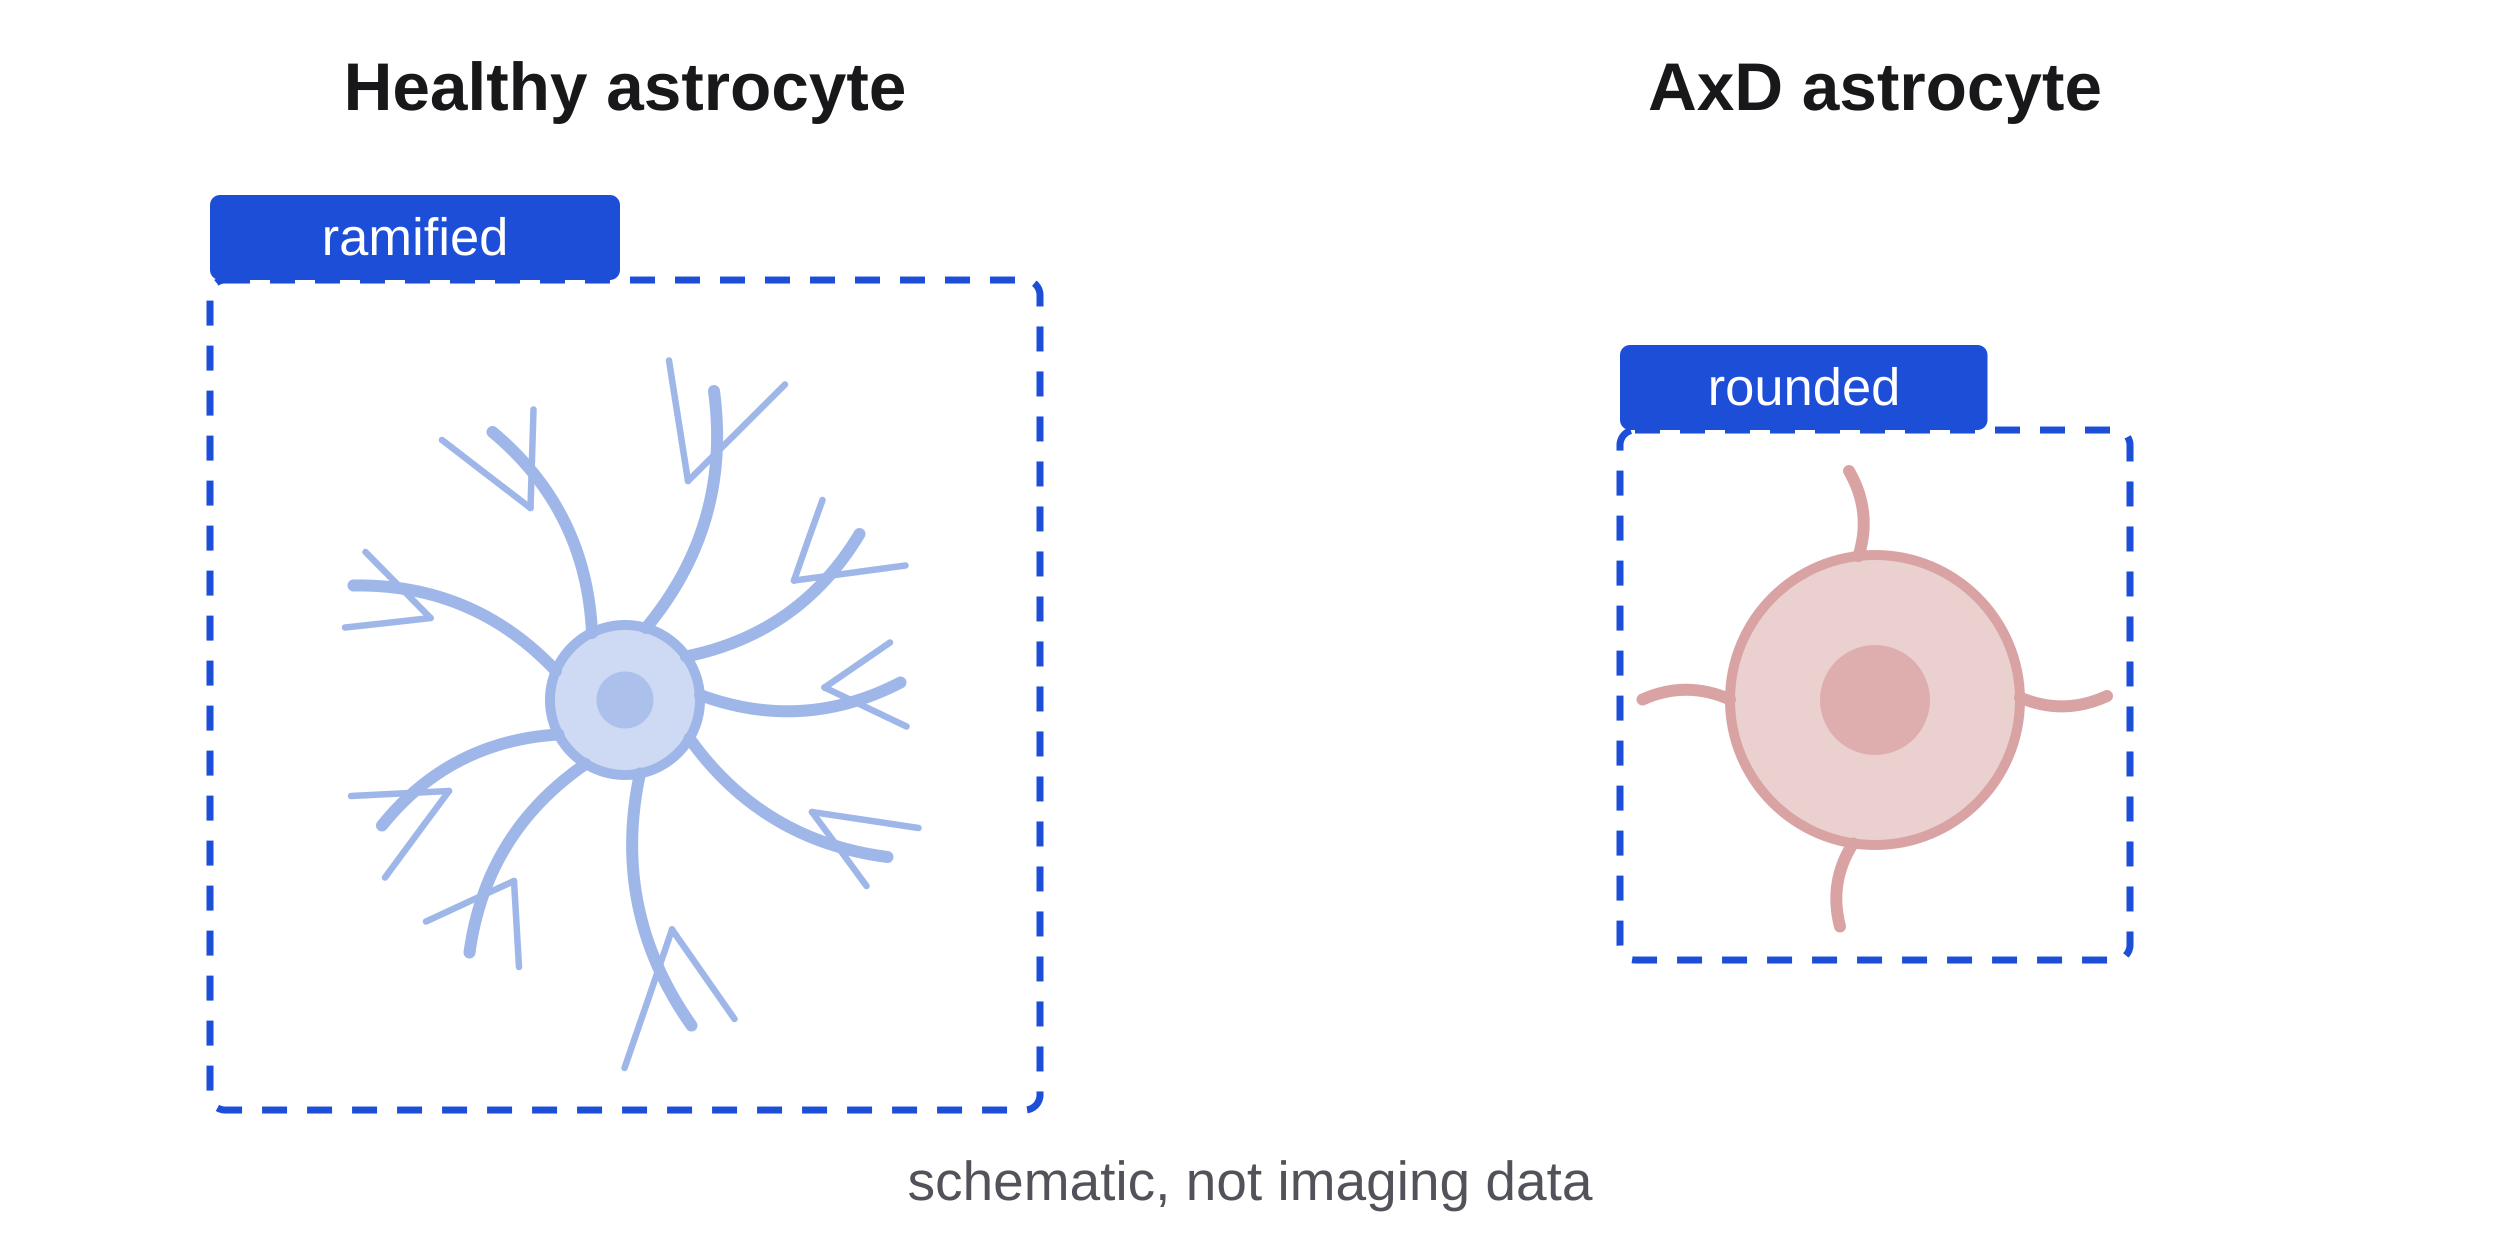
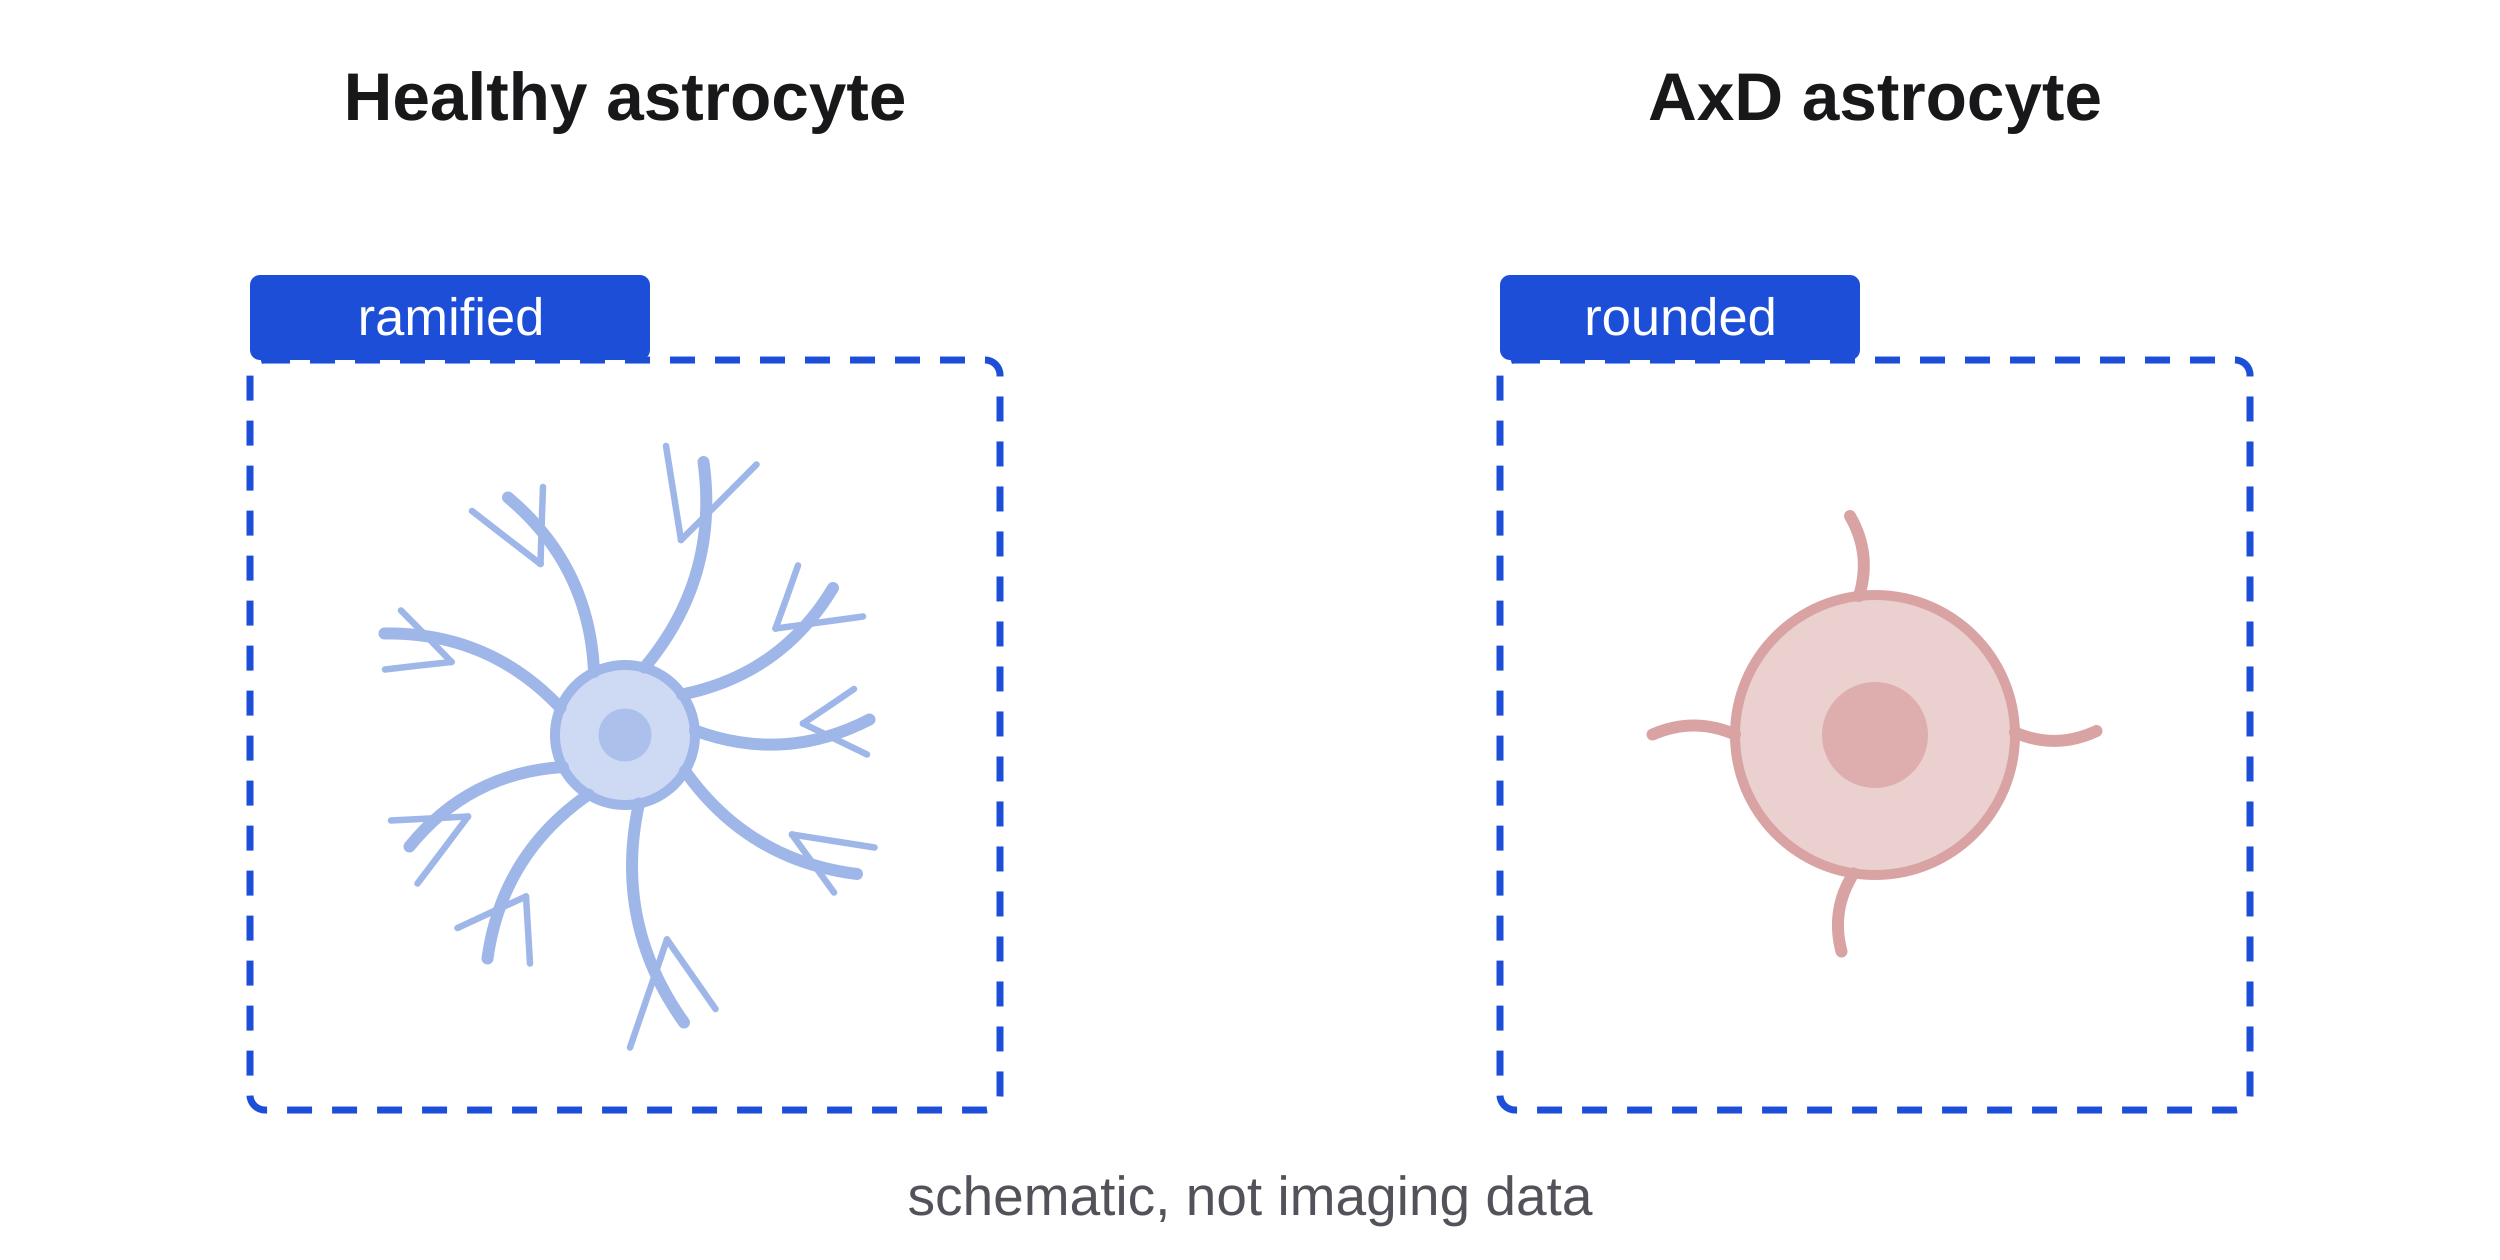
- <svg xmlns="http://www.w3.org/2000/svg" viewBox="0 0 500 250" font-family="Arial, Helvetica, sans-serif" role="img" aria-labelledby="at ad">
-   <rect width="500" height="250" fill="#ffffff" />
-   <text x="125" y="22" text-anchor="middle" font-size="13.5" font-weight="bold" fill="#18181b">Healthy astrocyte</text>
-   <path d="M140.0,139.0 Q160.6,146.6 180.1,136.5" fill="none" stroke="#9fb6e8" stroke-width="2.4" stroke-linecap="round" />
-   <path d="M164.9,137.5 Q171.4,133.0 178.0,128.5" fill="none" stroke="#9fb6e8" stroke-width="1.3" stroke-linecap="round" />
-   <path d="M164.9,137.5 Q173.1,141.4 181.3,145.3" fill="none" stroke="#9fb6e8" stroke-width="1.3" stroke-linecap="round" />
-   <path d="M137.9,147.7 Q152.5,168.2 177.5,171.4" fill="none" stroke="#9fb6e8" stroke-width="2.4" stroke-linecap="round" />
-   <path d="M162.4,162.4 Q173.1,164.0 183.7,165.6" fill="none" stroke="#9fb6e8" stroke-width="1.3" stroke-linecap="round" />
-   <path d="M162.4,162.4 Q167.9,169.8 173.3,177.2" fill="none" stroke="#9fb6e8" stroke-width="1.3" stroke-linecap="round" />
-   <path d="M128.0,154.7 Q122.1,182.1 138.3,205.1" fill="none" stroke="#9fb6e8" stroke-width="2.4" stroke-linecap="round" />
-   <path d="M134.4,185.9 Q140.7,194.9 146.9,203.8" fill="none" stroke="#9fb6e8" stroke-width="1.3" stroke-linecap="round" />
-   <path d="M134.4,185.9 Q129.7,199.8 124.9,213.6" fill="none" stroke="#9fb6e8" stroke-width="1.3" stroke-linecap="round" />
-   <path d="M117.1,152.8 Q97.2,166.5 93.9,190.5" fill="none" stroke="#9fb6e8" stroke-width="2.4" stroke-linecap="round" />
-   <path d="M102.8,176.2 Q103.3,184.8 103.8,193.4" fill="none" stroke="#9fb6e8" stroke-width="1.3" stroke-linecap="round" />
-   <path d="M102.8,176.2 Q94.0,180.2 85.2,184.3" fill="none" stroke="#9fb6e8" stroke-width="1.3" stroke-linecap="round" />
-   <path d="M111.7,146.9 Q90.0,148.2 76.4,165.1" fill="none" stroke="#9fb6e8" stroke-width="2.4" stroke-linecap="round" />
-   <path d="M89.8,158.2 Q83.4,166.8 77.0,175.5" fill="none" stroke="#9fb6e8" stroke-width="1.3" stroke-linecap="round" />
-   <path d="M89.8,158.2 Q80.0,158.7 70.2,159.2" fill="none" stroke="#9fb6e8" stroke-width="1.3" stroke-linecap="round" />
-   <path d="M111.2,134.2 Q94.7,116.7 70.7,117.1" fill="none" stroke="#9fb6e8" stroke-width="2.4" stroke-linecap="round" />
-   <path d="M86.1,123.6 Q77.5,124.6 69.0,125.5" fill="none" stroke="#9fb6e8" stroke-width="1.3" stroke-linecap="round" />
-   <path d="M86.1,123.6 Q79.6,117.0 73.1,110.4" fill="none" stroke="#9fb6e8" stroke-width="1.3" stroke-linecap="round" />
-   <path d="M118.4,126.6 Q117.3,102.1 98.5,86.4" fill="none" stroke="#9fb6e8" stroke-width="2.4" stroke-linecap="round" />
-   <path d="M106.1,101.6 Q97.2,94.8 88.4,88.0" fill="none" stroke="#9fb6e8" stroke-width="1.3" stroke-linecap="round" />
-   <path d="M106.1,101.6 Q106.4,91.8 106.7,81.9" fill="none" stroke="#9fb6e8" stroke-width="1.3" stroke-linecap="round" />
-   <path d="M129.2,125.6 Q146.4,104.9 142.8,78.2" fill="none" stroke="#9fb6e8" stroke-width="2.4" stroke-linecap="round" />
-   <path d="M137.6,96.2 Q135.7,84.2 133.8,72.1" fill="none" stroke="#9fb6e8" stroke-width="1.3" stroke-linecap="round" />
-   <path d="M137.6,96.2 Q147.3,86.6 157.0,76.9" fill="none" stroke="#9fb6e8" stroke-width="1.3" stroke-linecap="round" />
-   <path d="M137.2,131.3 Q160.0,126.7 171.9,106.8" fill="none" stroke="#9fb6e8" stroke-width="2.4" stroke-linecap="round" />
-   <path d="M158.8,116.1 Q161.6,108.0 164.5,100.0" fill="none" stroke="#9fb6e8" stroke-width="1.3" stroke-linecap="round" />
-   <path d="M158.8,116.1 Q169.9,114.6 181.1,113.1" fill="none" stroke="#9fb6e8" stroke-width="1.3" stroke-linecap="round" />
-   <circle cx="125" cy="140" r="15" fill="#9fb6e8" fill-opacity="0.5" stroke="#9fb6e8" stroke-width="2" />
-   <circle cx="125" cy="140" r="5.7" fill="#9fb6e8" fill-opacity="0.75" stroke="none" />
-   <rect x="42" y="56" width="166" height="166" fill="none" stroke="#1d4ed8" stroke-width="1.4" stroke-dasharray="5 4" rx="3" />
-   <rect x="42" y="39" width="82.0" height="17" fill="#1d4ed8" rx="2" />
-   <text x="83.0" y="51" text-anchor="middle" font-size="10.5" fill="#ffffff">ramified</text>
-   <text x="375" y="22" text-anchor="middle" font-size="13.5" font-weight="bold" fill="#18181b">AxD astrocyte</text>
-   <path d="M404.0,139.5 Q412.7,143.2 421.4,139.2" fill="none" stroke="#d9a3a3" stroke-width="2.4" stroke-linecap="round" />
-   <path d="M370.6,168.7 Q365.7,176.4 368.0,185.3" fill="none" stroke="#d9a3a3" stroke-width="2.4" stroke-linecap="round" />
-   <path d="M346.0,139.9 Q337.2,136.0 328.5,139.9" fill="none" stroke="#d9a3a3" stroke-width="2.4" stroke-linecap="round" />
-   <path d="M371.7,111.2 Q374.5,102.3 369.8,94.2" fill="none" stroke="#d9a3a3" stroke-width="2.4" stroke-linecap="round" />
-   <circle cx="375" cy="140" r="29" fill="#d9a3a3" fill-opacity="0.5" stroke="#d9a3a3" stroke-width="2" />
-   <circle cx="375" cy="140" r="11.0" fill="#d9a3a3" fill-opacity="0.75" stroke="none" />
-   <rect x="324" y="86" width="102" height="106" fill="none" stroke="#1d4ed8" stroke-width="1.4" stroke-dasharray="5 4" rx="3" />
-   <rect x="324" y="69" width="73.5" height="17" fill="#1d4ed8" rx="2" />
-   <text x="360.8" y="81" text-anchor="middle" font-size="10.5" fill="#ffffff">rounded</text>
-   <text x="250.0" y="240" text-anchor="middle" font-size="11" fill="#52525b">schematic, not imaging data</text>
+ <svg xmlns="http://www.w3.org/2000/svg" viewBox="0 0 500 252" font-family="Arial, Helvetica, sans-serif" role="img" aria-labelledby="at ad">
+   <rect width="500" height="252" fill="#ffffff" />
+   <text x="125" y="24" text-anchor="middle" font-size="13.5" font-weight="bold" fill="#18181b">Healthy astrocyte</text>
+   <path d="M139.0,146.1 Q156.9,152.7 173.9,143.9" fill="none" stroke="#9fb6e8" stroke-width="2.4" stroke-linecap="round" />
+   <path d="M160.6,144.7 Q165.7,141.3 170.8,137.8" fill="none" stroke="#9fb6e8" stroke-width="1.3" stroke-linecap="round" />
+   <path d="M160.6,144.7 Q167.0,147.8 173.4,150.9" fill="none" stroke="#9fb6e8" stroke-width="1.3" stroke-linecap="round" />
+   <path d="M137.0,154.2 Q149.7,172.1 171.4,174.8" fill="none" stroke="#9fb6e8" stroke-width="2.4" stroke-linecap="round" />
+   <path d="M158.4,166.9 Q166.6,168.2 174.9,169.5" fill="none" stroke="#9fb6e8" stroke-width="1.3" stroke-linecap="round" />
+   <path d="M158.4,166.9 Q162.6,172.7 166.8,178.5" fill="none" stroke="#9fb6e8" stroke-width="1.3" stroke-linecap="round" />
+   <path d="M127.8,160.7 Q122.6,184.6 136.8,204.5" fill="none" stroke="#9fb6e8" stroke-width="2.4" stroke-linecap="round" />
+   <path d="M133.4,187.9 Q138.2,194.8 143.1,201.8" fill="none" stroke="#9fb6e8" stroke-width="1.3" stroke-linecap="round" />
+   <path d="M133.4,187.9 Q129.7,198.7 126.0,209.5" fill="none" stroke="#9fb6e8" stroke-width="1.3" stroke-linecap="round" />
+   <path d="M117.7,158.9 Q100.4,170.9 97.5,191.7" fill="none" stroke="#9fb6e8" stroke-width="2.4" stroke-linecap="round" />
+   <path d="M105.2,179.3 Q105.6,186.0 106.0,192.7" fill="none" stroke="#9fb6e8" stroke-width="1.3" stroke-linecap="round" />
+   <path d="M105.2,179.3 Q98.3,182.4 91.5,185.6" fill="none" stroke="#9fb6e8" stroke-width="1.3" stroke-linecap="round" />
+   <path d="M112.6,153.4 Q93.8,154.6 81.9,169.3" fill="none" stroke="#9fb6e8" stroke-width="2.4" stroke-linecap="round" />
+   <path d="M93.6,163.3 Q88.6,170.0 83.5,176.7" fill="none" stroke="#9fb6e8" stroke-width="1.3" stroke-linecap="round" />
+   <path d="M93.6,163.3 Q85.9,163.7 78.2,164.1" fill="none" stroke="#9fb6e8" stroke-width="1.3" stroke-linecap="round" />
+   <path d="M112.1,141.6 Q97.8,126.4 76.9,126.7" fill="none" stroke="#9fb6e8" stroke-width="2.4" stroke-linecap="round" />
+   <path d="M90.3,132.4 Q83.6,133.1 77.0,133.9" fill="none" stroke="#9fb6e8" stroke-width="1.3" stroke-linecap="round" />
+   <path d="M90.3,132.4 Q85.3,127.2 80.2,122.1" fill="none" stroke="#9fb6e8" stroke-width="1.3" stroke-linecap="round" />
+   <path d="M118.8,134.4 Q117.9,113.2 101.6,99.5" fill="none" stroke="#9fb6e8" stroke-width="2.4" stroke-linecap="round" />
+   <path d="M108.1,112.8 Q101.2,107.5 94.4,102.2" fill="none" stroke="#9fb6e8" stroke-width="1.3" stroke-linecap="round" />
+   <path d="M108.1,112.8 Q108.3,105.1 108.6,97.4" fill="none" stroke="#9fb6e8" stroke-width="1.3" stroke-linecap="round" />
+   <path d="M128.9,133.5 Q143.9,115.6 140.7,92.4" fill="none" stroke="#9fb6e8" stroke-width="2.4" stroke-linecap="round" />
+   <path d="M136.2,108.0 Q134.7,98.6 133.2,89.2" fill="none" stroke="#9fb6e8" stroke-width="1.3" stroke-linecap="round" />
+   <path d="M136.2,108.0 Q143.8,100.5 151.3,92.9" fill="none" stroke="#9fb6e8" stroke-width="1.3" stroke-linecap="round" />
+   <path d="M136.4,138.9 Q156.2,134.9 166.6,117.6" fill="none" stroke="#9fb6e8" stroke-width="2.4" stroke-linecap="round" />
+   <path d="M155.1,125.7 Q157.4,119.4 159.6,113.1" fill="none" stroke="#9fb6e8" stroke-width="1.3" stroke-linecap="round" />
+   <path d="M155.1,125.7 Q163.9,124.5 172.6,123.3" fill="none" stroke="#9fb6e8" stroke-width="1.3" stroke-linecap="round" />
+   <circle cx="125" cy="147.0" r="14" fill="#9fb6e8" fill-opacity="0.5" stroke="#9fb6e8" stroke-width="2" />
+   <circle cx="125" cy="147.0" r="5.3" fill="#9fb6e8" fill-opacity="0.75" stroke="none" />
+   <rect x="50.0" y="72" width="150" height="150" fill="none" stroke="#1d4ed8" stroke-width="1.4" stroke-dasharray="5 4" rx="3" />
+   <rect x="50.0" y="55" width="80" height="17" fill="#1d4ed8" rx="2" />
+   <text x="90.2" y="67" text-anchor="middle" font-size="10.5" fill="#ffffff">ramified</text>
+   <text x="375" y="24" text-anchor="middle" font-size="13.5" font-weight="bold" fill="#18181b">AxD astrocyte</text>
+   <path d="M403.0,146.5 Q411.2,150.0 419.3,146.2" fill="none" stroke="#d9a3a3" stroke-width="2.4" stroke-linecap="round" />
+   <path d="M370.7,174.7 Q366.1,182.0 368.3,190.3" fill="none" stroke="#d9a3a3" stroke-width="2.4" stroke-linecap="round" />
+   <path d="M347.0,146.9 Q338.8,143.3 330.5,146.9" fill="none" stroke="#d9a3a3" stroke-width="2.4" stroke-linecap="round" />
+   <path d="M371.8,119.2 Q374.4,110.8 370.0,103.2" fill="none" stroke="#d9a3a3" stroke-width="2.4" stroke-linecap="round" />
+   <circle cx="375" cy="147.0" r="28" fill="#d9a3a3" fill-opacity="0.5" stroke="#d9a3a3" stroke-width="2" />
+   <circle cx="375" cy="147.0" r="10.6" fill="#d9a3a3" fill-opacity="0.75" stroke="none" />
+   <rect x="300.0" y="72" width="150" height="150" fill="none" stroke="#1d4ed8" stroke-width="1.4" stroke-dasharray="5 4" rx="3" />
+   <rect x="300.0" y="55" width="72" height="17" fill="#1d4ed8" rx="2" />
+   <text x="336.1" y="67" text-anchor="middle" font-size="10.5" fill="#ffffff">rounded</text>
+   <text x="250.0" y="243" text-anchor="middle" font-size="11" fill="#52525b">schematic, not imaging data</text>
</svg>
